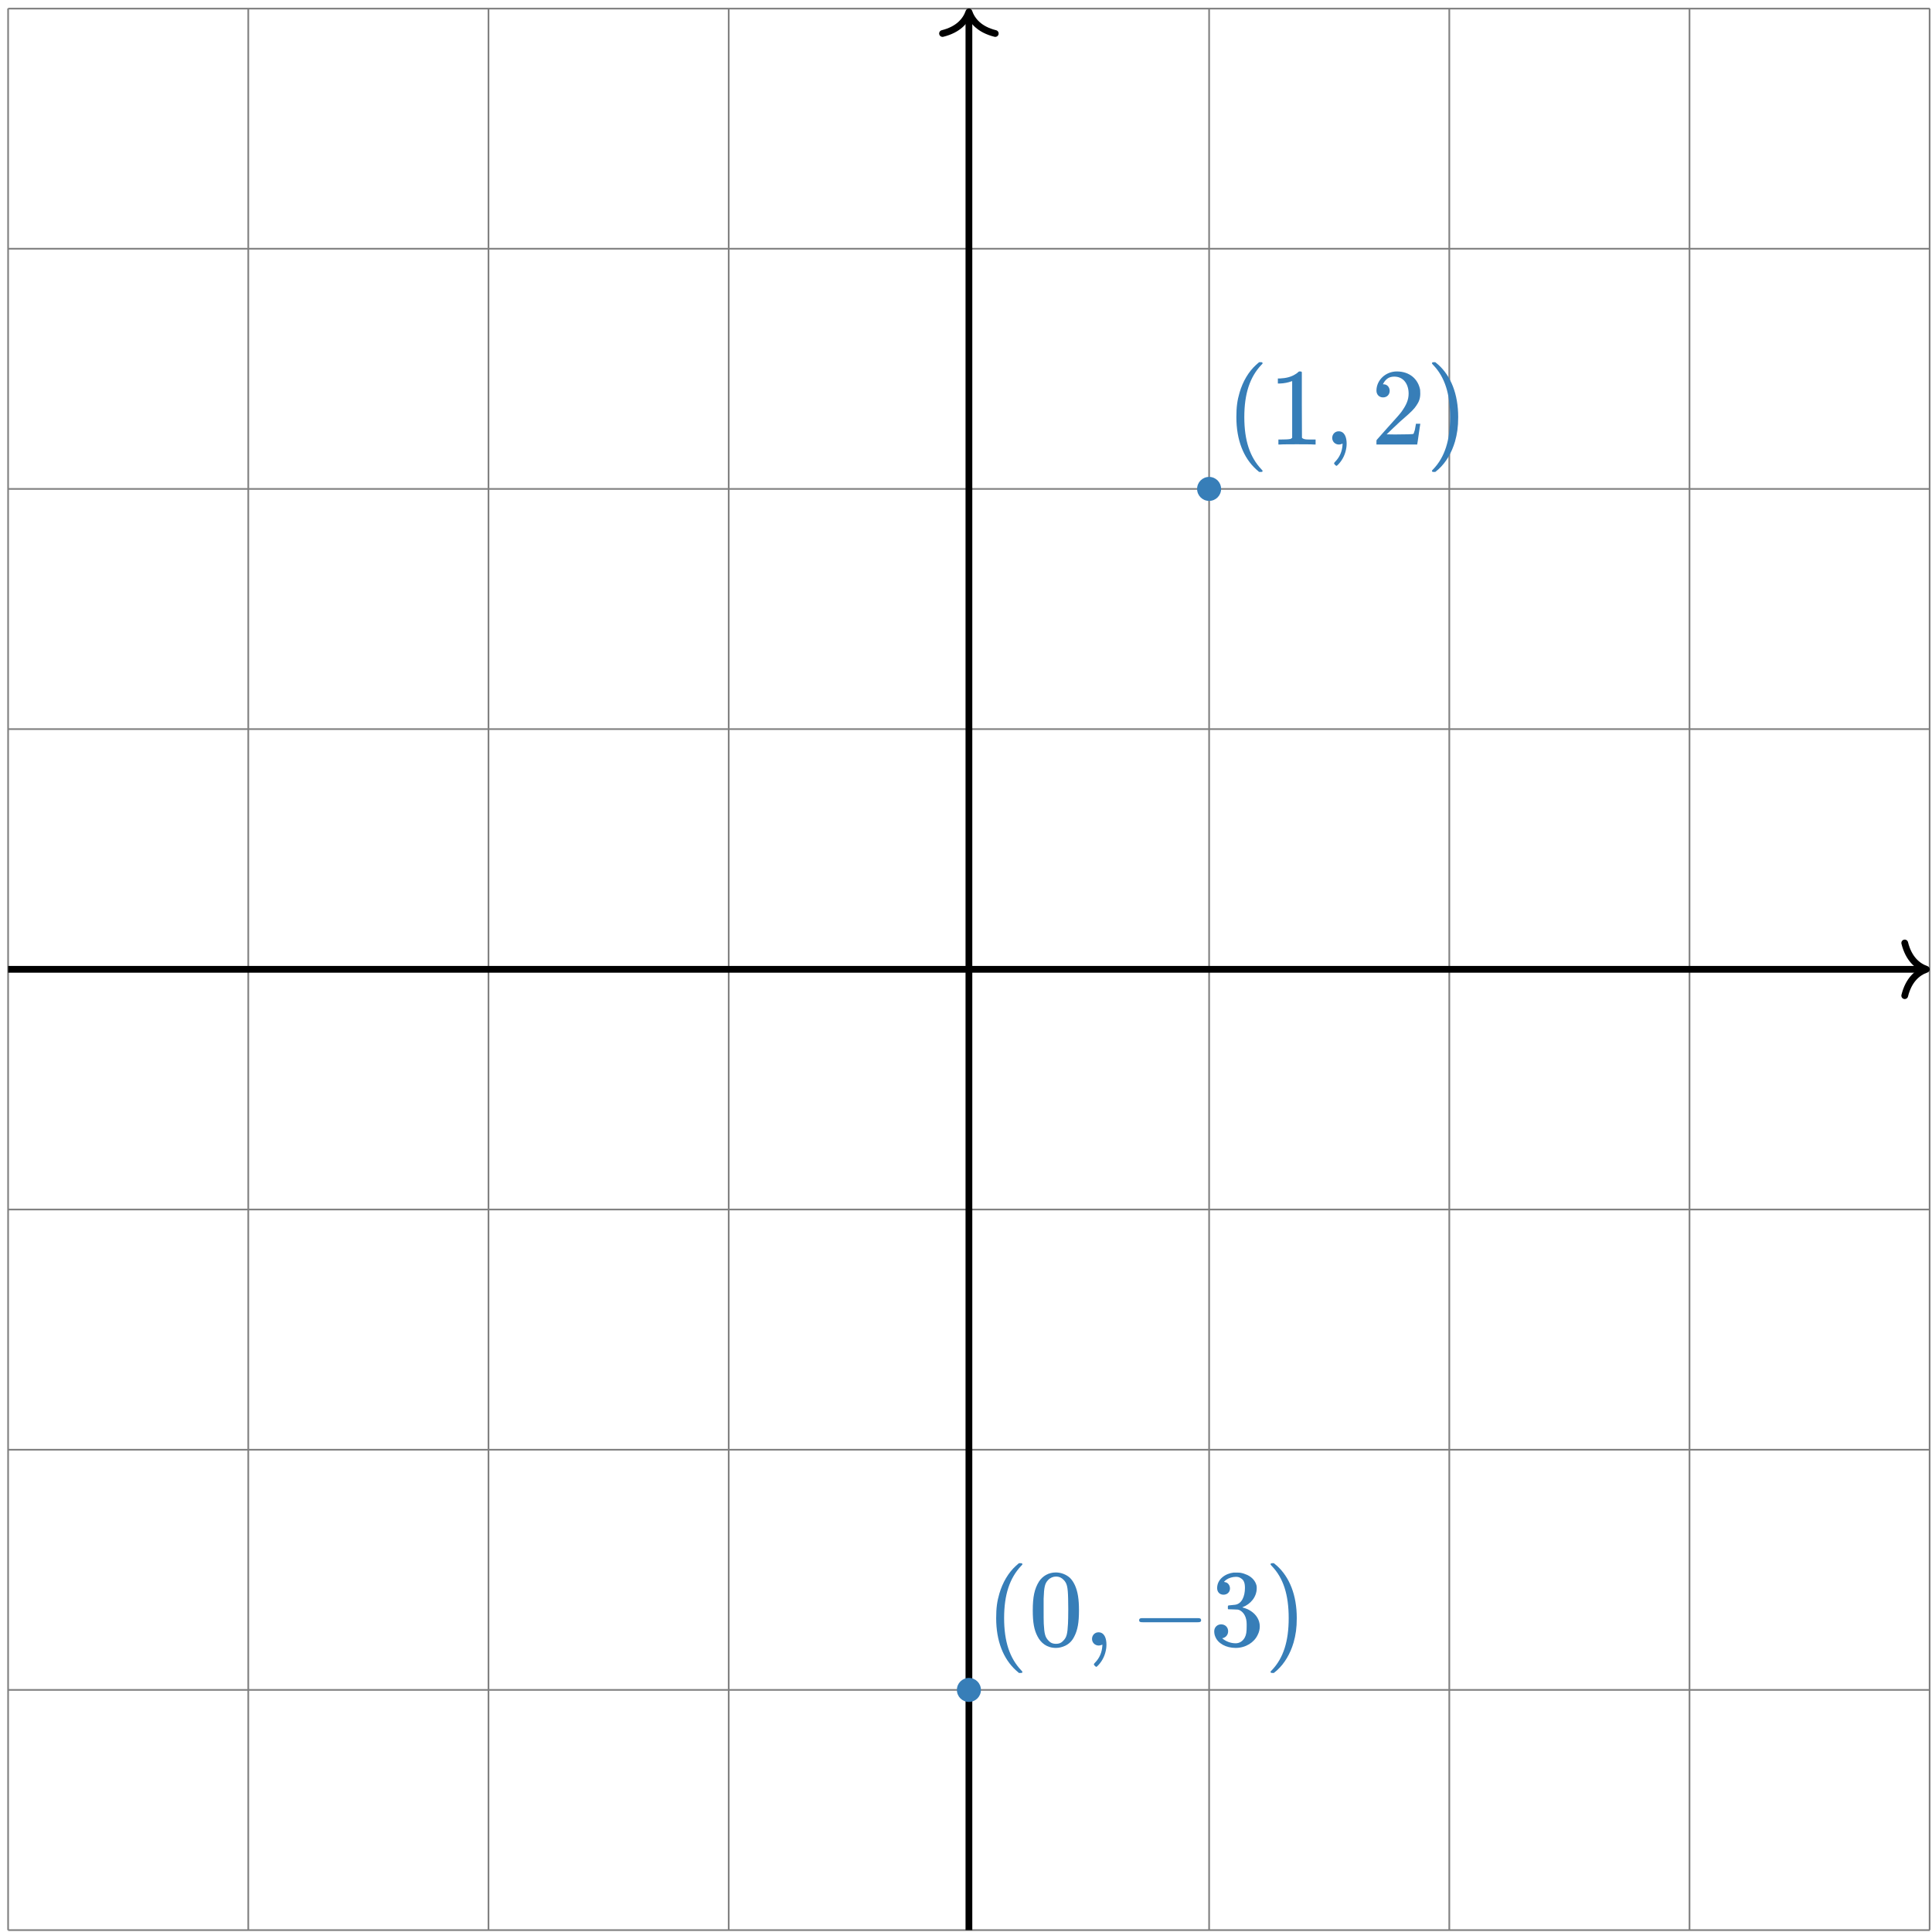
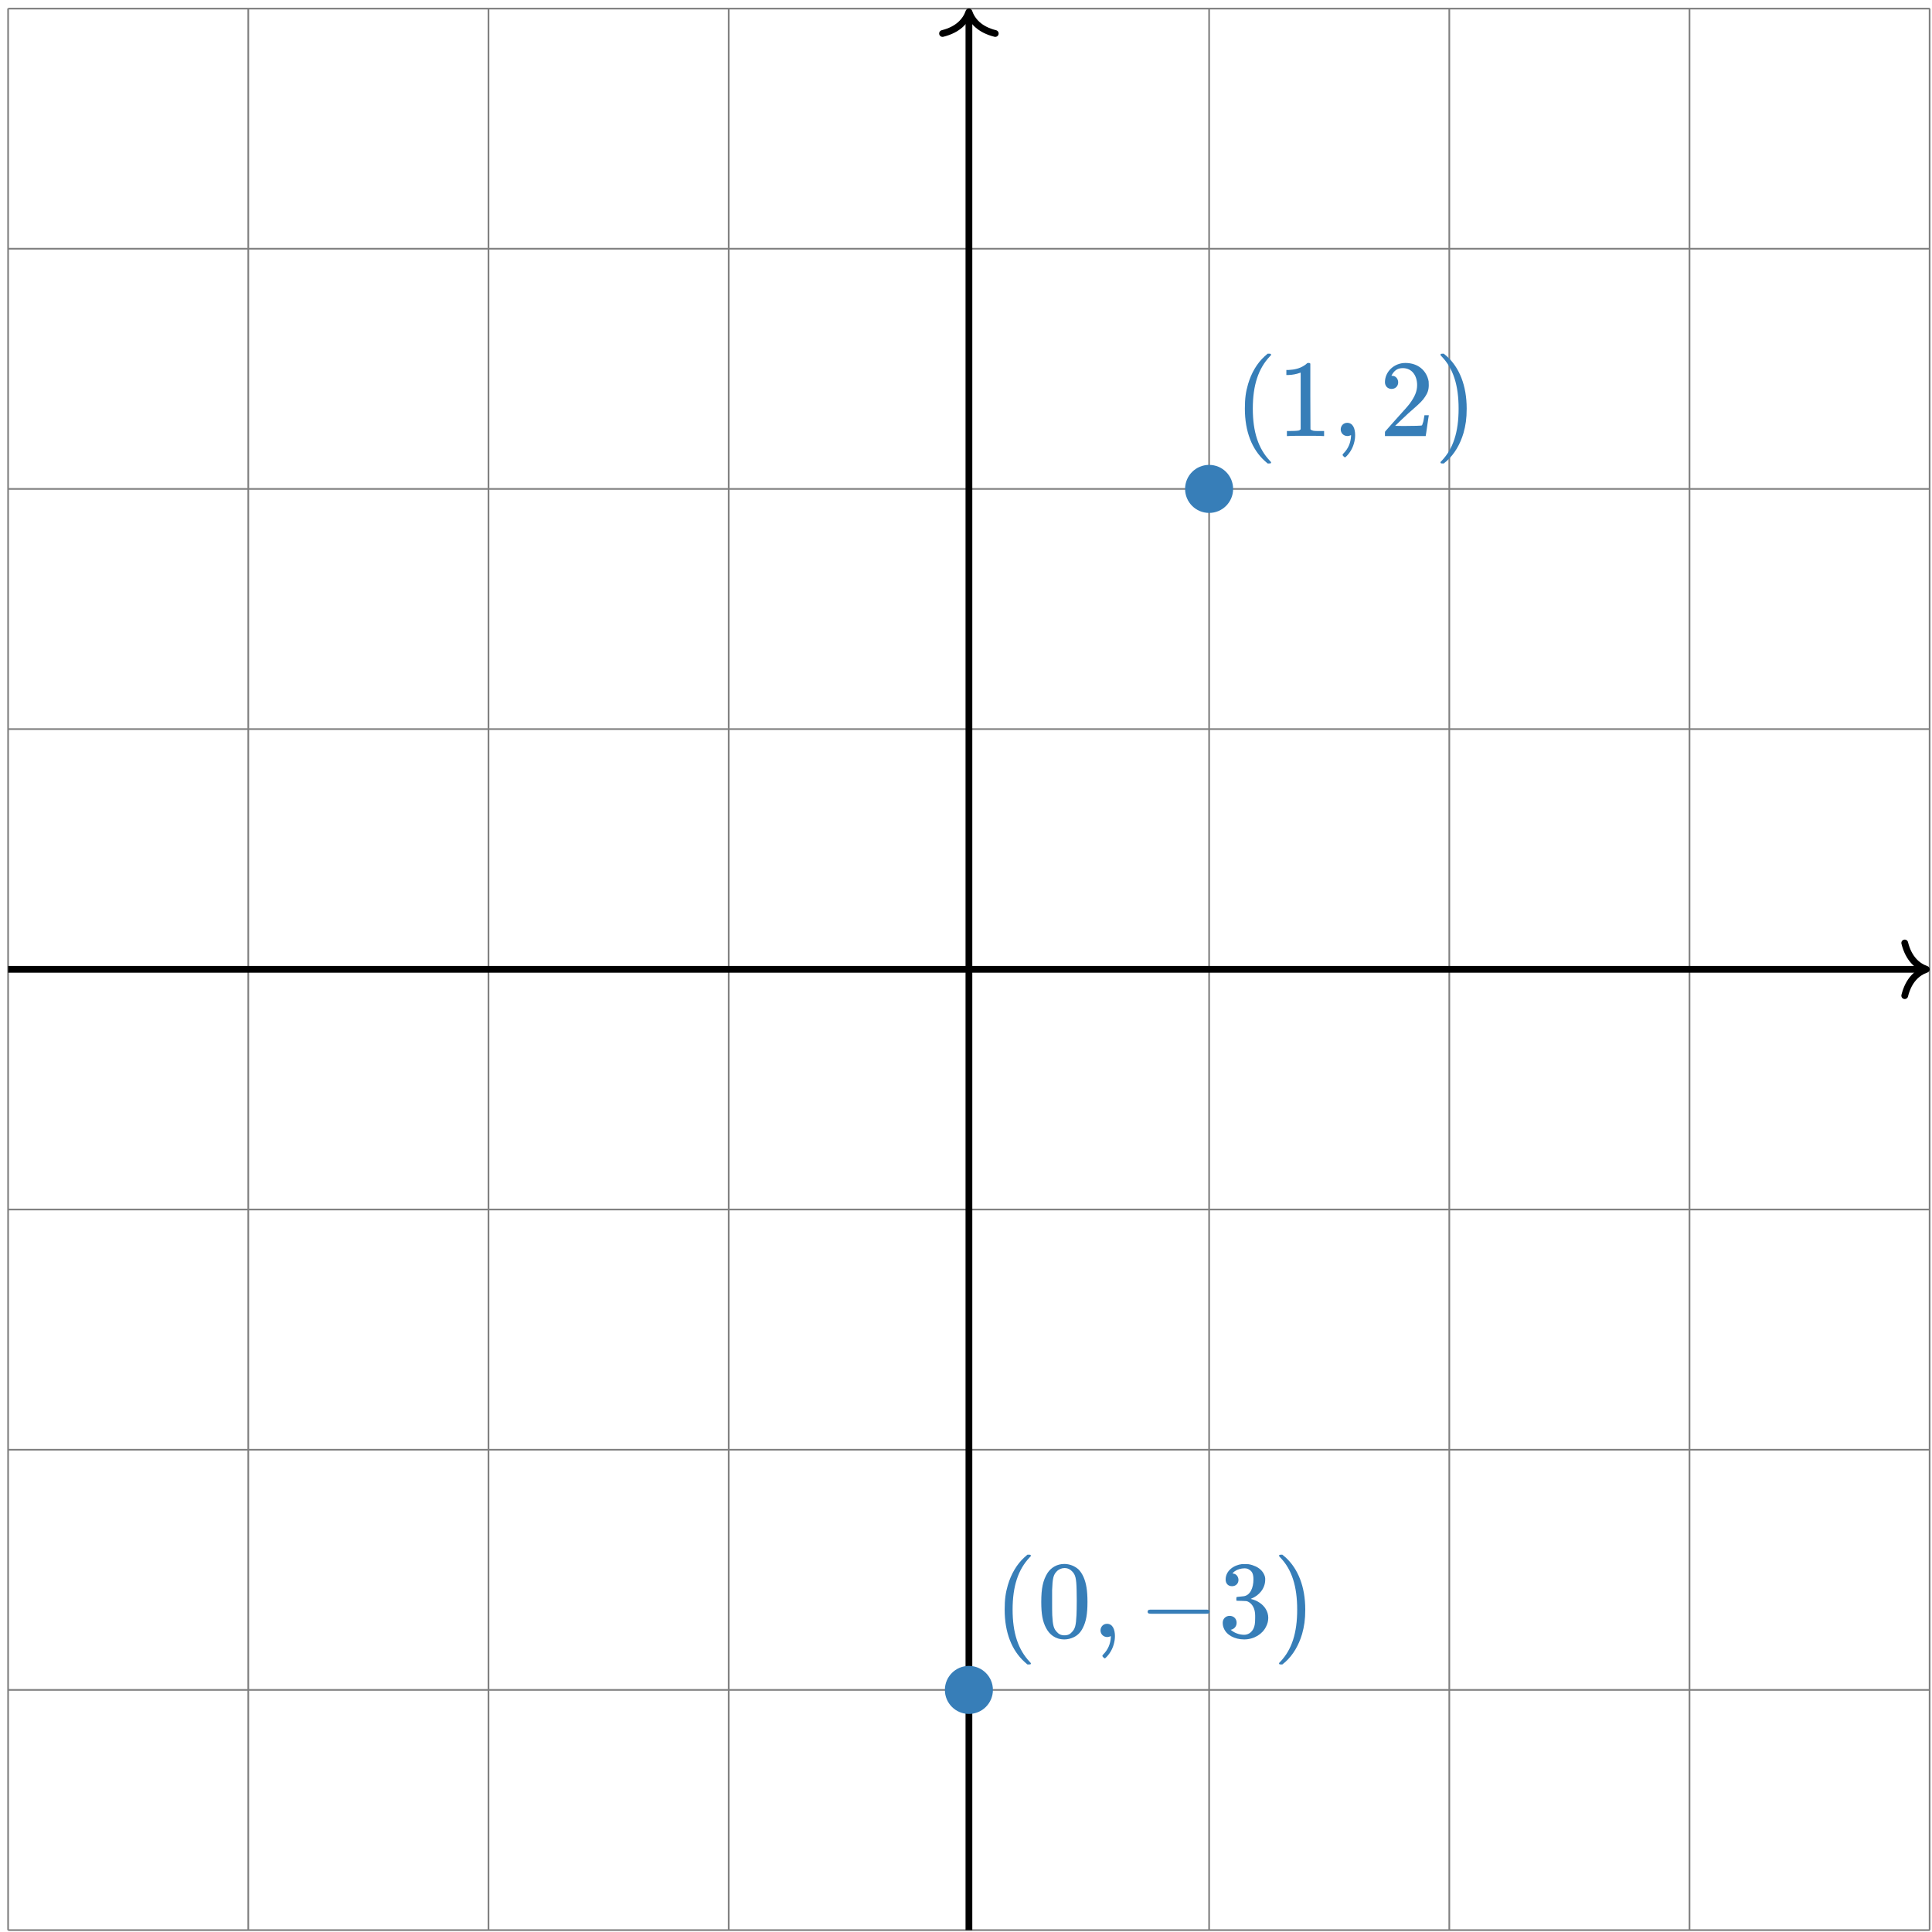
<svg xmlns="http://www.w3.org/2000/svg" xmlns:xlink="http://www.w3.org/1999/xlink" width="228pt" height="228pt" viewBox="0 0 228 228" version="1.1">
  <defs>
    <g>
      <symbol overflow="visible" id="glyph0-0">
        <path style="stroke:none;" d="M 0.641 0 L 2.594 0 L 2.594 -6.906 L 0.641 -6.906 Z M 1.297 -0.641 L 1.297 -6.25 L 1.938 -6.25 L 1.938 -0.641 Z M 1.297 -0.641 " />
      </symbol>
      <symbol overflow="visible" id="glyph0-1">
        <path style="stroke:none;" d="M 4.312 3.125 C 4.312 3.062 4.297 3.062 4.172 2.922 C 2.812 1.484 2.156 -0.484 2.156 -3.234 C 2.156 -6 2.812 -7.969 4.172 -9.406 C 4.297 -9.531 4.312 -9.547 4.312 -9.594 C 4.312 -9.625 4.297 -9.656 4.281 -9.672 C 4.234 -9.719 4.234 -9.719 4.078 -9.719 L 3.906 -9.719 L 3.547 -9.406 C 2.656 -8.594 1.984 -7.453 1.594 -6.125 C 1.328 -5.219 1.219 -4.438 1.219 -3.234 C 1.219 -0.5 2.078 1.578 3.547 2.922 L 3.906 3.234 L 4.078 3.234 C 4.25 3.234 4.312 3.219 4.312 3.125 Z M 4.312 3.125 " />
      </symbol>
      <symbol overflow="visible" id="glyph0-2">
        <path style="stroke:none;" d="M 5.391 0 L 5.531 0 L 5.531 -0.594 L 4.766 -0.594 C 4.375 -0.594 4.109 -0.609 3.922 -0.797 L 3.906 -4.672 L 3.906 -8.547 C 3.828 -8.609 3.859 -8.625 3.688 -8.625 C 3.578 -8.625 3.562 -8.625 3.531 -8.594 C 3.469 -8.516 3.25 -8.359 3.141 -8.297 C 2.656 -7.984 2.047 -7.828 1.328 -7.797 L 1.078 -7.797 L 1.078 -7.203 L 1.328 -7.203 C 1.812 -7.219 2.281 -7.312 2.656 -7.453 C 2.703 -7.469 2.75 -7.484 2.766 -7.484 L 2.766 -0.797 C 2.672 -0.719 2.609 -0.641 2.453 -0.641 C 2.312 -0.609 1.859 -0.594 1.484 -0.594 L 1.141 -0.594 L 1.141 0 L 1.297 0 C 1.516 -0.031 2.922 -0.031 3.328 -0.031 C 3.75 -0.031 5.172 -0.031 5.391 0 Z M 5.391 0 " />
      </symbol>
      <symbol overflow="visible" id="glyph0-3">
        <path style="stroke:none;" d="M 1.016 -0.781 C 1.016 -0.344 1.359 0 1.812 0 C 1.938 0 2.047 -0.031 2.156 -0.078 C 2.203 -0.109 2.234 -0.109 2.234 -0.109 L 2.234 0.031 C 2.188 0.797 1.906 1.484 1.359 2.031 C 1.25 2.141 1.234 2.188 1.234 2.234 C 1.234 2.297 1.453 2.516 1.516 2.516 C 1.562 2.516 1.625 2.453 1.75 2.328 C 2.266 1.781 2.578 1.109 2.688 0.344 C 2.703 0.25 2.719 0.062 2.719 -0.109 C 2.719 -0.859 2.469 -1.562 1.781 -1.562 C 1.328 -1.562 1.016 -1.203 1.016 -0.781 Z M 1.016 -0.781 " />
      </symbol>
      <symbol overflow="visible" id="glyph0-4">
        <path style="stroke:none;" d="M 1.422 -5.562 C 1.906 -5.562 2.203 -5.922 2.203 -6.328 C 2.203 -6.734 1.938 -7.109 1.484 -7.109 C 1.438 -7.109 1.406 -7.109 1.406 -7.125 C 1.406 -7.141 1.484 -7.234 1.531 -7.344 C 1.812 -7.766 2.156 -8.016 2.75 -8.016 C 3.859 -8.016 4.438 -7.094 4.438 -6.016 C 4.438 -5.266 4.156 -4.641 3.578 -3.844 C 3.297 -3.484 3.219 -3.391 1.766 -1.781 C 1.172 -1.109 0.688 -0.562 0.672 -0.547 C 0.641 -0.5 0.641 -0.469 0.641 -0.25 L 0.641 0 L 5.453 0 L 5.453 -0.031 C 5.484 -0.109 5.781 -2.328 5.812 -2.406 L 5.812 -2.453 L 5.297 -2.453 L 5.297 -2.406 C 5.188 -1.828 5.188 -1.703 5.109 -1.531 C 5.078 -1.406 5.031 -1.266 4.984 -1.25 C 4.906 -1.219 4.125 -1.188 2.828 -1.188 L 1.844 -1.203 L 2.609 -1.938 C 3.484 -2.766 3.453 -2.734 3.906 -3.125 C 4.75 -3.859 5.094 -4.203 5.359 -4.609 C 5.672 -5.062 5.812 -5.453 5.812 -6.016 C 5.812 -6.172 5.797 -6.328 5.797 -6.453 C 5.562 -7.719 4.562 -8.625 3.047 -8.625 C 1.719 -8.625 0.641 -7.594 0.641 -6.359 C 0.641 -5.922 0.938 -5.562 1.422 -5.562 Z M 1.422 -5.562 " />
      </symbol>
      <symbol overflow="visible" id="glyph0-5">
        <path style="stroke:none;" d="M 0.781 -9.703 C 0.734 -9.672 0.719 -9.609 0.719 -9.562 C 0.719 -9.547 0.797 -9.469 0.859 -9.391 C 2.234 -7.969 2.859 -5.984 2.859 -3.234 C 2.859 -0.5 2.234 1.484 0.859 2.922 C 0.797 2.984 0.719 3.062 0.719 3.078 C 0.719 3.219 0.766 3.234 0.953 3.234 L 1.109 3.234 L 1.484 2.922 C 2.375 2.109 3.047 0.969 3.438 -0.359 C 3.688 -1.25 3.812 -2.062 3.812 -3.234 C 3.812 -5.969 2.953 -8.062 1.484 -9.406 L 1.109 -9.719 L 0.953 -9.719 C 0.859 -9.719 0.797 -9.703 0.781 -9.703 Z M 0.781 -9.703 " />
      </symbol>
      <symbol overflow="visible" id="glyph0-6">
        <path style="stroke:none;" d="M 1.25 -7.578 C 0.688 -6.688 0.5 -5.719 0.5 -4.141 C 0.5 -2.719 0.656 -1.844 1.062 -1.078 C 1.453 -0.312 2.156 0.281 3.234 0.281 C 3.609 0.281 3.984 0.188 4.344 0.016 C 4.812 -0.219 5.141 -0.547 5.406 -1.078 C 5.797 -1.844 5.953 -2.719 5.953 -4.141 C 5.953 -5.484 5.812 -6.344 5.484 -7.094 C 5.312 -7.469 5.125 -7.75 4.891 -7.984 C 4.438 -8.391 3.828 -8.625 3.219 -8.625 C 2.359 -8.625 1.672 -8.203 1.25 -7.578 Z M 4.156 -7.734 C 4.531 -7.344 4.641 -6.938 4.672 -5.531 C 4.672 -5.297 4.688 -4.812 4.688 -4.312 C 4.688 -3.594 4.672 -2.828 4.656 -2.578 C 4.594 -1.375 4.5 -0.984 4.125 -0.594 C 3.906 -0.344 3.656 -0.203 3.234 -0.203 C 2.828 -0.203 2.562 -0.344 2.344 -0.594 C 1.969 -0.984 1.859 -1.375 1.797 -2.578 C 1.781 -2.828 1.781 -3.594 1.781 -4.312 C 1.781 -4.812 1.781 -5.297 1.781 -5.531 C 1.828 -6.938 1.938 -7.344 2.312 -7.734 C 2.562 -8 2.906 -8.141 3.234 -8.141 C 3.641 -8.141 3.922 -7.984 4.156 -7.734 Z M 4.156 -7.734 " />
      </symbol>
      <symbol overflow="visible" id="glyph0-7">
        <path style="stroke:none;" d="M 1.641 -6 C 2.109 -6 2.406 -6.328 2.406 -6.734 C 2.406 -7.109 2.156 -7.453 1.797 -7.484 C 1.75 -7.5 1.703 -7.516 1.703 -7.516 C 1.703 -7.531 1.859 -7.688 1.969 -7.766 C 2.281 -7.984 2.719 -8.109 3.109 -8.109 C 3.375 -8.109 3.516 -8.062 3.719 -7.922 C 4.047 -7.719 4.172 -7.375 4.172 -6.797 C 4.172 -5.812 3.797 -4.906 3 -4.812 C 2.922 -4.797 2.297 -4.734 2.25 -4.734 C 2.234 -4.734 2.219 -4.734 2.188 -4.703 C 2.156 -4.656 2.156 -4.656 2.156 -4.5 C 2.156 -4.359 2.156 -4.344 2.172 -4.297 L 2.219 -4.281 L 2.766 -4.266 C 3.359 -4.25 3.359 -4.25 3.547 -4.172 C 4.062 -3.906 4.375 -3.328 4.375 -2.531 L 4.375 -2.266 C 4.375 -1.625 4.328 -1.281 4.156 -0.953 C 3.922 -0.516 3.531 -0.266 3.078 -0.266 C 2.453 -0.266 1.875 -0.516 1.484 -0.859 L 1.562 -0.875 C 1.938 -0.969 2.188 -1.281 2.188 -1.688 C 2.188 -2.156 1.844 -2.5 1.359 -2.5 C 0.922 -2.5 0.547 -2.172 0.547 -1.688 C 0.547 -1.484 0.578 -1.25 0.672 -1.047 C 0.984 -0.25 1.938 0.281 3.078 0.281 C 4.266 0.281 5.266 -0.375 5.672 -1.25 C 5.844 -1.578 5.922 -1.922 5.922 -2.266 C 5.922 -3 5.516 -3.656 4.859 -4.078 C 4.312 -4.438 3.875 -4.469 3.875 -4.5 C 3.875 -4.516 3.891 -4.516 3.906 -4.531 C 4.812 -4.875 5.562 -5.719 5.562 -6.766 C 5.562 -6.891 5.562 -7.016 5.531 -7.109 C 5.391 -7.625 5.031 -8.047 4.453 -8.328 C 4.172 -8.453 3.906 -8.547 3.594 -8.594 C 3.469 -8.609 3.219 -8.609 3.016 -8.609 L 2.828 -8.609 C 1.875 -8.5 0.891 -7.844 0.891 -6.781 C 0.891 -6.328 1.172 -6 1.641 -6 Z M 1.641 -6 " />
      </symbol>
      <symbol overflow="visible" id="glyph1-0">
        <path style="stroke:none;" d="" />
      </symbol>
      <symbol overflow="visible" id="glyph1-1">
        <path style="stroke:none;" d="M 7.875 -2.75 C 8.078 -2.75 8.297 -2.75 8.297 -2.984 C 8.297 -3.234 8.078 -3.234 7.875 -3.234 L 1.406 -3.234 C 1.203 -3.234 0.984 -3.234 0.984 -2.984 C 0.984 -2.75 1.203 -2.75 1.406 -2.75 Z M 7.875 -2.75 " />
      </symbol>
    </g>
    <clipPath id="clip1">
      <path d="M 0 0.605 L 228 0.605 L 228 228 L 0 228 Z M 0 0.605 " />
    </clipPath>
  </defs>
  <g id="surface1">
    <g clip-path="url(#clip1)" clip-rule="nonzero">
      <path style="fill:none;stroke-width:0.199;stroke-linecap:butt;stroke-linejoin:miter;stroke:rgb(50%,50%,50%);stroke-opacity:1;stroke-miterlimit:10;" d="M -113.386 -113.386 L 113.387 -113.386 M -113.386 -85.039 L 113.387 -85.039 M -113.386 -56.695 L 113.387 -56.695 M -113.386 -28.347 L 113.387 -28.347 M -113.386 0 L 113.387 0 M -113.386 28.348 L 113.387 28.348 M -113.386 56.692 L 113.387 56.692 M -113.386 85.039 L 113.387 85.039 M -113.386 113.375 L 113.387 113.375 M -113.386 -113.386 L -113.386 113.387 M -85.042 -113.386 L -85.042 113.387 M -56.695 -113.386 L -56.695 113.387 M -28.347 -113.386 L -28.347 113.387 M 0.001 -113.386 L 0.001 113.387 M 28.348 -113.386 L 28.348 113.387 M 56.692 -113.386 L 56.692 113.387 M 85.04 -113.386 L 85.04 113.387 M 113.376 -113.386 L 113.376 113.387 " transform="matrix(1,0,0,-1,114.343,114.391)" />
    </g>
    <path style="fill:none;stroke-width:0.797;stroke-linecap:butt;stroke-linejoin:miter;stroke:rgb(0%,0%,0%);stroke-opacity:1;stroke-miterlimit:10;" d="M -113.386 0 L 112.591 0 " transform="matrix(1,0,0,-1,114.343,114.391)" />
    <path style="fill:none;stroke-width:0.797;stroke-linecap:round;stroke-linejoin:round;stroke:rgb(0%,0%,0%);stroke-opacity:1;stroke-miterlimit:10;" d="M -2.55 3.11 C -2.086 1.243 -1.047 0.364 0 0 C -1.047 -0.363 -2.086 -1.246 -2.55 -3.109 " transform="matrix(1,0,0,-1,227.3317,114.391)" />
    <path style="fill:none;stroke-width:0.797;stroke-linecap:butt;stroke-linejoin:miter;stroke:rgb(0%,0%,0%);stroke-opacity:1;stroke-miterlimit:10;" d="M 0.001 -113.386 L 0.001 112.59 " transform="matrix(1,0,0,-1,114.343,114.391)" />
    <path style="fill:none;stroke-width:0.797;stroke-linecap:round;stroke-linejoin:round;stroke:rgb(0%,0%,0%);stroke-opacity:1;stroke-miterlimit:10;" d="M -2.551 3.113 C -2.086 1.245 -1.047 0.363 -0 -0.001 C -1.047 -0.364 -2.086 -1.243 -2.551 -3.11 " transform="matrix(0,-1,-1,0,114.343,1.40228)" />
-     <path style=" stroke:none;fill-rule:nonzero;fill:rgb(21.57%,49.409%,72.159%);fill-opacity:1;" d="M 144.105 57.699 C 144.105 56.914 143.473 56.281 142.691 56.281 C 141.906 56.281 141.273 56.914 141.273 57.699 C 141.273 58.48 141.906 59.113 142.691 59.113 C 143.473 59.113 144.105 58.48 144.105 57.699 Z M 144.105 57.699 " />
+     <path style=" stroke:none;fill-rule:nonzero;fill:rgb(21.57%,49.409%,72.159%);fill-opacity:1;" d="M 145.523 57.699 C 145.523 56.133 144.254 54.863 142.691 54.863 C 141.125 54.863 139.855 56.133 139.855 57.699 C 139.855 59.262 141.125 60.531 142.691 60.531 C 144.254 60.531 145.523 59.262 145.523 57.699 Z M 145.523 57.699 " />
    <g style="fill:rgb(21.57%,49.409%,72.159%);fill-opacity:1;">
-       <use xlink:href="#glyph0-1" x="144.688" y="52.461" />
-       <use xlink:href="#glyph0-2" x="149.726" y="52.461" />
-       <use xlink:href="#glyph0-3" x="156.202" y="52.461" />
+       <use xlink:href="#glyph0-1" x="145.691" y="51.459" />
+       <use xlink:href="#glyph0-2" x="150.729" y="51.459" />
+       <use xlink:href="#glyph0-3" x="157.205" y="51.459" />
    </g>
    <g style="fill:rgb(21.57%,49.409%,72.159%);fill-opacity:1;">
-       <use xlink:href="#glyph0-4" x="161.797" y="52.461" />
-       <use xlink:href="#glyph0-5" x="168.272" y="52.461" />
+       <use xlink:href="#glyph0-4" x="162.8" y="51.459" />
+       <use xlink:href="#glyph0-5" x="169.275" y="51.459" />
    </g>
-     <path style=" stroke:none;fill-rule:nonzero;fill:rgb(21.57%,49.409%,72.159%);fill-opacity:1;" d="M 115.762 199.43 C 115.762 198.648 115.125 198.016 114.344 198.016 C 113.559 198.016 112.926 198.648 112.926 199.43 C 112.926 200.215 113.559 200.848 114.344 200.848 C 115.125 200.848 115.762 200.215 115.762 199.43 Z M 115.762 199.43 " />
+     <path style=" stroke:none;fill-rule:nonzero;fill:rgb(21.57%,49.409%,72.159%);fill-opacity:1;" d="M 117.176 199.43 C 117.176 197.867 115.91 196.598 114.344 196.598 C 112.777 196.598 111.508 197.867 111.508 199.43 C 111.508 200.996 112.777 202.266 114.344 202.266 C 115.91 202.266 117.176 200.996 117.176 199.43 Z M 117.176 199.43 " />
    <g style="fill:rgb(21.57%,49.409%,72.159%);fill-opacity:1;">
-       <use xlink:href="#glyph0-1" x="116.342" y="194.194" />
-       <use xlink:href="#glyph0-6" x="121.38" y="194.194" />
-       <use xlink:href="#glyph0-3" x="127.856" y="194.194" />
+       <use xlink:href="#glyph0-1" x="117.344" y="193.191" />
+       <use xlink:href="#glyph0-6" x="122.382" y="193.191" />
+       <use xlink:href="#glyph0-3" x="128.858" y="193.191" />
    </g>
    <g style="fill:rgb(21.57%,49.409%,72.159%);fill-opacity:1;">
-       <use xlink:href="#glyph1-1" x="133.449" y="194.194" />
+       <use xlink:href="#glyph1-1" x="134.451" y="193.191" />
    </g>
    <g style="fill:rgb(21.57%,49.409%,72.159%);fill-opacity:1;">
-       <use xlink:href="#glyph0-7" x="142.747" y="194.194" />
-       <use xlink:href="#glyph0-5" x="149.223" y="194.194" />
+       <use xlink:href="#glyph0-7" x="143.749" y="193.191" />
+       <use xlink:href="#glyph0-5" x="150.225" y="193.191" />
    </g>
  </g>
</svg>
